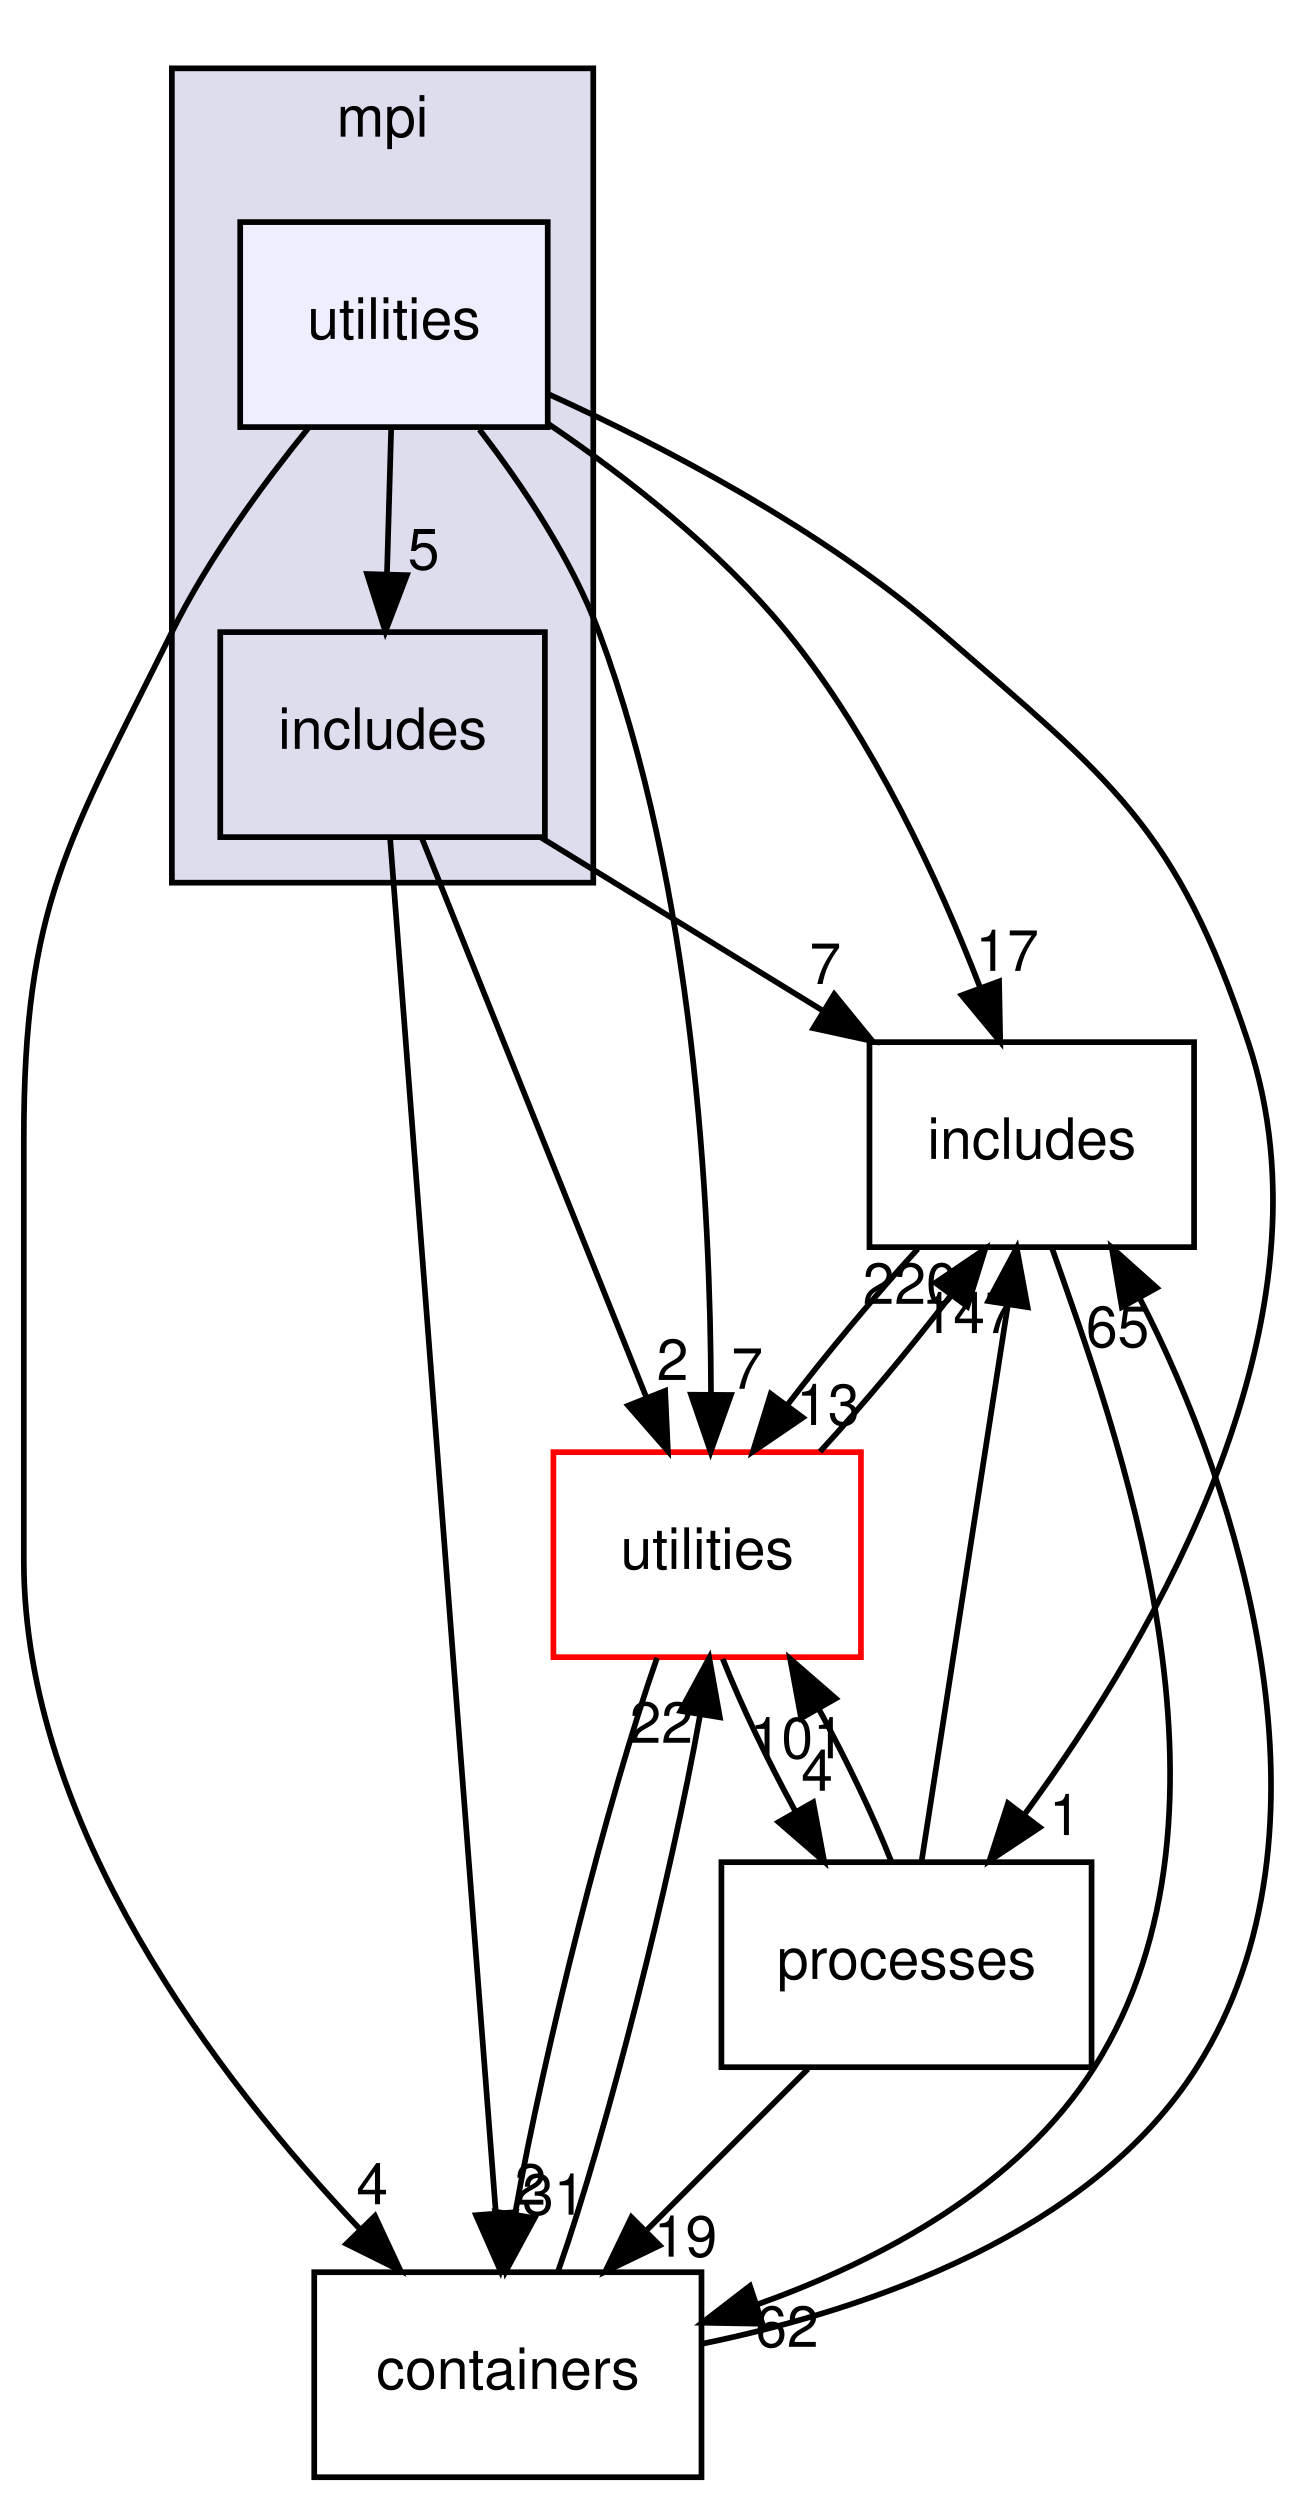
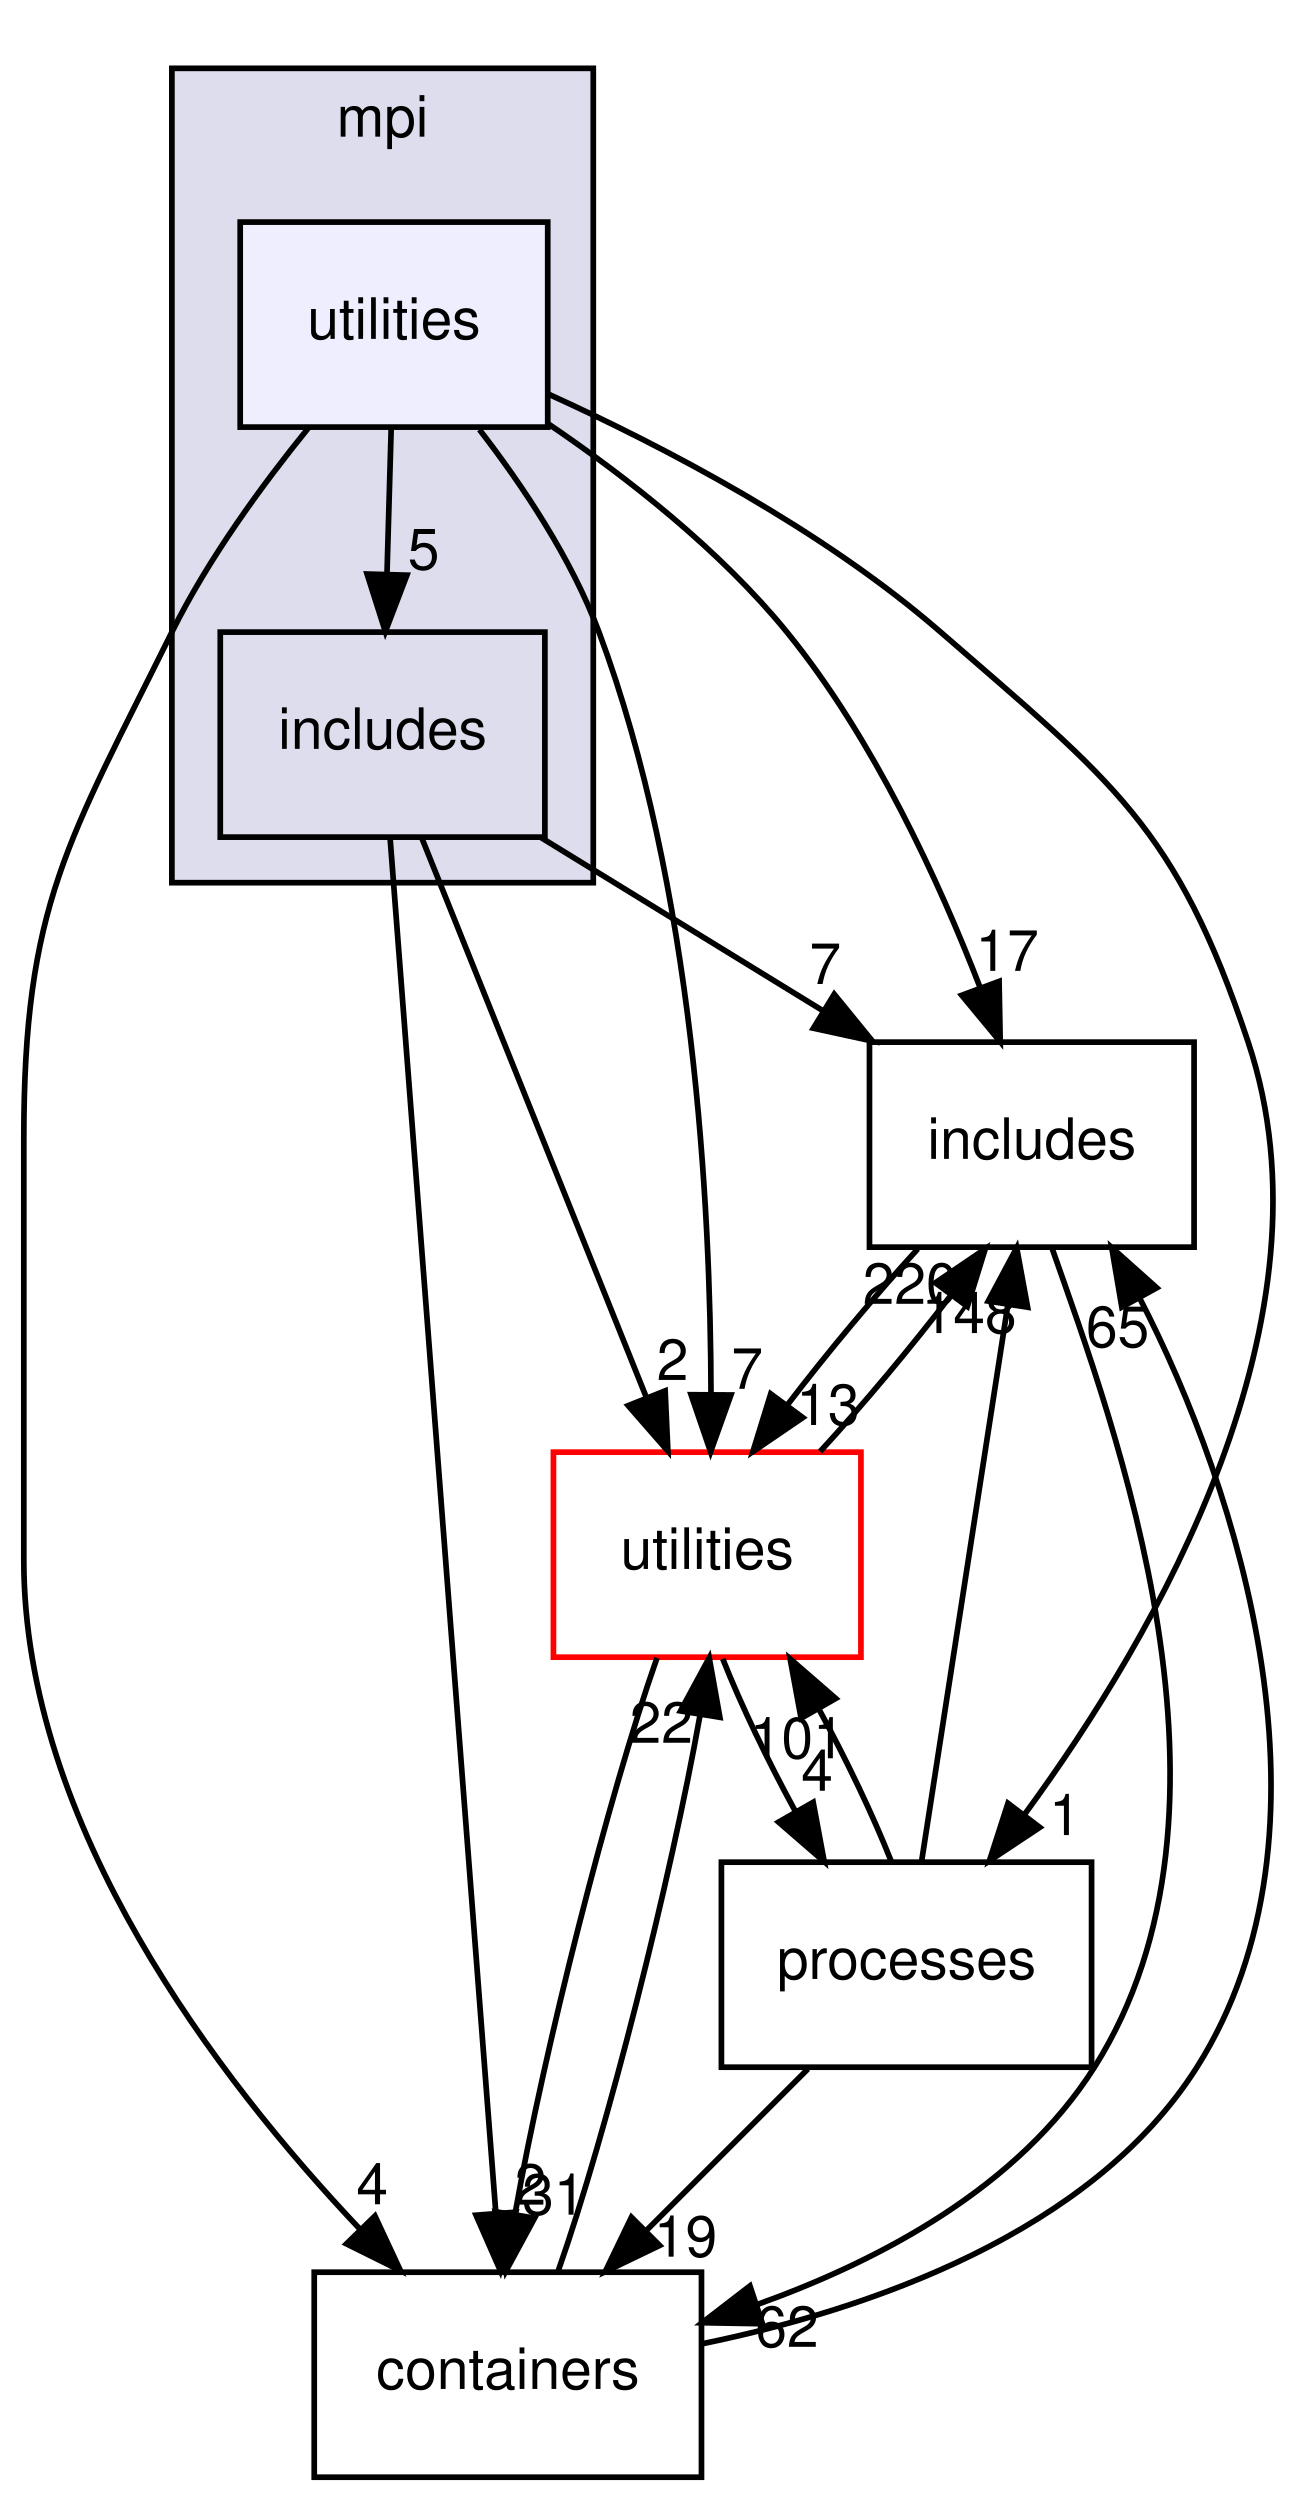
<svg xmlns="http://www.w3.org/2000/svg" xmlns:xlink="http://www.w3.org/1999/xlink" width="228pt" height="439pt" viewBox="0.00 0.00 227.64 439.00">
  <g id="graph0" class="graph" transform="scale(1 1) rotate(0) translate(4 435)">
    <g id="clust1" class="cluster">
      <g id="a_clust1">
        <a xlink:href="dir_bd392a5b05f0091b7bab150669bd102e.html" target="_top" xlink:title="mpi">
          <polygon fill="#ddddee" stroke="black" points="26,-280 26,-423 100,-423 100,-280 26,-280" />
          <text text-anchor="middle" x="63" y="-411" font-family="Helvetica,sans-Serif" font-size="10.00">mpi</text>
        </a>
      </g>
    </g>
    <g id="node1" class="node">
      <g id="a_node1">
        <a xlink:href="dir_ad00d68e8a4851d16a9b37bf741e86a0.html" target="_top" xlink:title="includes">
          <polygon fill="none" stroke="black" points="91.5,-324 34.5,-324 34.5,-288 91.5,-288 91.5,-324" />
          <text text-anchor="middle" x="63" y="-303.5" font-family="Helvetica,sans-Serif" font-size="10.00">includes</text>
        </a>
      </g>
    </g>
    <g id="node3" class="node">
      <g id="a_node3">
        <a xlink:href="dir_6da2b5da699b6e8099c18b866a052d71.html" target="_top" xlink:title="includes">
          <polygon fill="none" stroke="black" points="205.5,-252 148.5,-252 148.5,-216 205.5,-216 205.5,-252" />
          <text text-anchor="middle" x="177" y="-231.5" font-family="Helvetica,sans-Serif" font-size="10.00">includes</text>
        </a>
      </g>
    </g>
    <g id="edge11" class="edge">
      <path fill="none" stroke="black" d="M90.89,-287.88C105.79,-278.72 124.33,-267.34 140.38,-257.48" />
      <polygon fill="black" stroke="black" points="142.31,-260.41 149.01,-252.19 138.65,-254.44 142.31,-260.41" />
      <g id="a_edge11-headlabel">
        <a xlink:href="dir_000723_000714.html" target="_top" xlink:title="7">
          <text text-anchor="middle" x="140.74" y="-262.21" font-family="Helvetica,sans-Serif" font-size="10.00">7</text>
        </a>
      </g>
    </g>
    <g id="node4" class="node">
      <g id="a_node4">
        <a xlink:href="dir_70f98bb657cca0a872199855cac08757.html" target="_top" xlink:title="utilities">
          <polygon fill="none" stroke="red" points="147,-180 93,-180 93,-144 147,-144 147,-180" />
          <text text-anchor="middle" x="120" y="-159.5" font-family="Helvetica,sans-Serif" font-size="10.00">utilities</text>
        </a>
      </g>
    </g>
    <g id="edge12" class="edge">
      <path fill="none" stroke="black" d="M69.88,-287.87C79.68,-263.46 97.75,-218.43 109.31,-189.64" />
      <polygon fill="black" stroke="black" points="112.62,-190.77 113.1,-180.19 106.13,-188.17 112.62,-190.77" />
      <g id="a_edge12-headlabel">
        <a xlink:href="dir_000723_000715.html" target="_top" xlink:title="2">
          <text text-anchor="middle" x="113.92" y="-192.67" font-family="Helvetica,sans-Serif" font-size="10.00">2</text>
        </a>
      </g>
    </g>
    <g id="node5" class="node">
      <g id="a_node5">
        <a xlink:href="dir_80b24cd11685060440d77842b83d8f07.html" target="_top" xlink:title="containers">
          <polygon fill="none" stroke="black" points="119,-36 51,-36 51,0 119,0 119,-36" />
          <text text-anchor="middle" x="85" y="-15.5" font-family="Helvetica,sans-Serif" font-size="10.00">containers</text>
        </a>
      </g>
    </g>
    <g id="edge13" class="edge">
      <path fill="none" stroke="black" d="M64.31,-287.97C67.98,-240.29 78.37,-105.18 82.87,-46.63" />
      <polygon fill="black" stroke="black" points="86.39,-46.55 83.67,-36.31 79.41,-46.01 86.39,-46.55" />
      <g id="a_edge13-headlabel">
        <a xlink:href="dir_000723_000707.html" target="_top" xlink:title="2">
          <text text-anchor="middle" x="88.95" y="-47.85" font-family="Helvetica,sans-Serif" font-size="10.00">2</text>
        </a>
      </g>
    </g>
    <g id="node2" class="node">
      <g id="a_node2">
        <a xlink:href="dir_d0d64bac6ead8ce15755474805de133d.html" target="_top" xlink:title="utilities">
          <polygon fill="#eeeeff" stroke="black" points="92,-396 38,-396 38,-360 92,-360 92,-396" />
          <text text-anchor="middle" x="65" y="-375.5" font-family="Helvetica,sans-Serif" font-size="10.00">utilities</text>
        </a>
      </g>
    </g>
    <g id="edge6" class="edge">
      <path fill="none" stroke="black" d="M64.51,-359.7C64.29,-351.98 64.02,-342.71 63.77,-334.11" />
      <polygon fill="black" stroke="black" points="67.27,-334 63.49,-324.1 60.28,-334.2 67.27,-334" />
      <g id="a_edge6-headlabel">
        <a xlink:href="dir_000727_000723.html" target="_top" xlink:title="5">
          <text text-anchor="middle" x="70.21" y="-335.01" font-family="Helvetica,sans-Serif" font-size="10.00">5</text>
        </a>
      </g>
    </g>
    <g id="edge3" class="edge">
      <path fill="none" stroke="black" d="M92.03,-360.62C105.89,-351.21 122.28,-338.41 134,-324 149.24,-305.27 160.72,-280.24 167.96,-261.5" />
      <polygon fill="black" stroke="black" points="171.26,-262.67 171.46,-252.07 164.7,-260.23 171.26,-262.67" />
      <g id="a_edge3-headlabel">
        <a xlink:href="dir_000727_000714.html" target="_top" xlink:title="17">
          <text text-anchor="middle" x="172.68" y="-264.52" font-family="Helvetica,sans-Serif" font-size="10.00">17</text>
        </a>
      </g>
    </g>
    <g id="edge4" class="edge">
      <path fill="none" stroke="black" d="M80,-359.57C87.58,-349.76 96.18,-336.92 101,-324 117.7,-279.22 120.61,-223.01 120.67,-190.24" />
      <polygon fill="black" stroke="black" points="124.17,-190.04 120.6,-180.07 117.17,-190.09 124.17,-190.04" />
      <g id="a_edge4-headlabel">
        <a xlink:href="dir_000727_000715.html" target="_top" xlink:title="7">
          <text text-anchor="middle" x="127.03" y="-191.12" font-family="Helvetica,sans-Serif" font-size="10.00">7</text>
        </a>
      </g>
    </g>
    <g id="edge5" class="edge">
      <path fill="none" stroke="black" d="M49.98,-359.86C41.93,-349.94 32.38,-336.9 26,-324 7.73,-287.06 0,-276.21 0,-235 0,-235 0,-235 0,-161 0,-114.45 34.04,-69.95 59.04,-43.55" />
      <polygon fill="black" stroke="black" points="61.66,-45.87 66.14,-36.27 56.65,-40.98 61.66,-45.87" />
      <g id="a_edge5-headlabel">
        <a xlink:href="dir_000727_000707.html" target="_top" xlink:title="4">
          <text text-anchor="middle" x="61.18" y="-47.93" font-family="Helvetica,sans-Serif" font-size="10.00">4</text>
        </a>
      </g>
    </g>
    <g id="node6" class="node">
      <g id="a_node6">
        <a xlink:href="dir_c7c5f3eb57bf72689def995461ffc148.html" target="_top" xlink:title="processes">
          <polygon fill="none" stroke="black" points="187.5,-108 122.5,-108 122.5,-72 187.5,-72 187.5,-108" />
          <text text-anchor="middle" x="155" y="-87.5" font-family="Helvetica,sans-Serif" font-size="10.00">processes</text>
        </a>
      </g>
    </g>
    <g id="edge7" class="edge">
      <path fill="none" stroke="black" d="M92.17,-365.77C112.53,-356.51 140.32,-341.99 161,-324 191.18,-297.75 202.35,-289.95 215,-252 231.12,-203.63 198.97,-148.08 175.81,-116.5" />
      <polygon fill="black" stroke="black" points="178.4,-114.11 169.57,-108.25 172.82,-118.34 178.4,-114.11" />
      <g id="a_edge7-headlabel">
        <a xlink:href="dir_000727_000729.html" target="_top" xlink:title="1">
          <text text-anchor="middle" x="182.83" y="-112.76" font-family="Helvetica,sans-Serif" font-size="10.00">1</text>
        </a>
      </g>
    </g>
    <g id="edge17" class="edge">
      <path fill="none" stroke="black" d="M156.99,-215.7C149.45,-207.47 141.11,-197.48 134.18,-188.42" />
      <polygon fill="black" stroke="black" points="136.79,-186.07 128.03,-180.1 131.16,-190.23 136.79,-186.07" />
      <g id="a_edge17-headlabel">
        <a xlink:href="dir_000714_000715.html" target="_top" xlink:title="13">
          <text text-anchor="middle" x="141.21" y="-184.77" font-family="Helvetica,sans-Serif" font-size="10.00">13</text>
        </a>
      </g>
    </g>
    <g id="edge18" class="edge">
      <path fill="none" stroke="black" d="M180.52,-215.92C191.48,-184.7 216.78,-117.45 188,-72 174.68,-50.96 150.5,-38.11 128.84,-30.35" />
      <polygon fill="black" stroke="black" points="129.71,-26.95 119.12,-27.13 127.51,-33.59 129.71,-26.95" />
      <g id="a_edge18-headlabel">
        <a xlink:href="dir_000714_000707.html" target="_top" xlink:title="62">
          <text text-anchor="middle" x="134.01" y="-22.88" font-family="Helvetica,sans-Serif" font-size="10.00">62</text>
        </a>
      </g>
    </g>
    <g id="edge14" class="edge">
      <path fill="none" stroke="black" d="M139.82,-180.1C147.43,-188.38 155.87,-198.49 162.87,-207.64" />
      <polygon fill="black" stroke="black" points="160.07,-209.74 168.83,-215.7 165.69,-205.58 160.07,-209.74" />
      <g id="a_edge14-headlabel">
        <a xlink:href="dir_000715_000714.html" target="_top" xlink:title="220">
          <text text-anchor="middle" x="155.65" y="-206.04" font-family="Helvetica,sans-Serif" font-size="10.00">220</text>
        </a>
      </g>
    </g>
    <g id="edge15" class="edge">
      <path fill="none" stroke="black" d="M111.19,-143.87C102.67,-119.67 91.42,-75.21 86.29,-46.39" />
      <polygon fill="black" stroke="black" points="89.69,-45.5 84.65,-36.19 82.78,-46.62 89.69,-45.5" />
      <g id="a_edge15-headlabel">
        <a xlink:href="dir_000715_000707.html" target="_top" xlink:title="31">
          <text text-anchor="middle" x="93.07" y="-46.1" font-family="Helvetica,sans-Serif" font-size="10.00">31</text>
        </a>
      </g>
    </g>
    <g id="edge16" class="edge">
      <path fill="none" stroke="black" d="M122.74,-143.7C125.93,-135.64 130.6,-125.89 135.46,-116.98" />
      <polygon fill="black" stroke="black" points="138.61,-118.52 140.55,-108.1 132.54,-115.04 138.61,-118.52" />
      <g id="a_edge16-headlabel">
        <a xlink:href="dir_000715_000729.html" target="_top" xlink:title="4">
          <text text-anchor="middle" x="139.29" y="-120.55" font-family="Helvetica,sans-Serif" font-size="10.00">4</text>
        </a>
      </g>
    </g>
    <g id="edge1" class="edge">
      <path fill="none" stroke="black" d="M119.2,-23.45C148.2,-29.4 187.53,-42.83 206,-72 232.3,-113.55 213.43,-173.31 195.91,-207.11" />
      <polygon fill="black" stroke="black" points="192.81,-205.48 191.04,-215.92 198.94,-208.86 192.81,-205.48" />
      <g id="a_edge1-headlabel">
        <a xlink:href="dir_000707_000714.html" target="_top" xlink:title="65">
          <text text-anchor="middle" x="192.07" y="-198.46" font-family="Helvetica,sans-Serif" font-size="10.00">65</text>
        </a>
      </g>
    </g>
    <g id="edge2" class="edge">
      <path fill="none" stroke="black" d="M93.83,-36.19C102.36,-60.42 113.6,-104.89 118.72,-133.68" />
      <polygon fill="black" stroke="black" points="115.32,-134.56 120.36,-143.87 122.23,-133.44 115.32,-134.56" />
      <g id="a_edge2-headlabel">
        <a xlink:href="dir_000707_000715.html" target="_top" xlink:title="22">
          <text text-anchor="middle" x="111.94" y="-128.96" font-family="Helvetica,sans-Serif" font-size="10.00">22</text>
        </a>
      </g>
    </g>
    <g id="edge8" class="edge">
      <path fill="none" stroke="black" d="M157.66,-108.19C161.42,-132.42 168.31,-176.89 172.77,-205.68" />
      <polygon fill="black" stroke="black" points="169.36,-206.53 174.35,-215.87 176.27,-205.45 169.36,-206.53" />
      <g id="a_edge8-headlabel">
-         <a xlink:href="dir_000729_000714.html" target="_top" xlink:title="147">
-           <text text-anchor="middle" x="166" y="-200.91" font-family="Helvetica,sans-Serif" font-size="10.00">147</text>
+         <a xlink:href="dir_000729_000714.html" target="_top" xlink:title="148">
+           <text text-anchor="middle" x="166" y="-200.91" font-family="Helvetica,sans-Serif" font-size="10.00">148</text>
        </a>
      </g>
    </g>
    <g id="edge9" class="edge">
      <path fill="none" stroke="black" d="M152.34,-108.1C149.17,-116.13 144.52,-125.87 139.66,-134.8" />
      <polygon fill="black" stroke="black" points="136.49,-133.28 134.57,-143.7 142.57,-136.75 136.49,-133.28" />
      <g id="a_edge9-headlabel">
        <a xlink:href="dir_000729_000715.html" target="_top" xlink:title="101">
          <text text-anchor="middle" x="135.82" y="-126.25" font-family="Helvetica,sans-Serif" font-size="10.00">101</text>
        </a>
      </g>
    </g>
    <g id="edge10" class="edge">
      <path fill="none" stroke="black" d="M137.7,-71.7C129.14,-63.14 118.66,-52.66 109.3,-43.3" />
      <polygon fill="black" stroke="black" points="111.65,-40.7 102.1,-36.1 106.7,-45.65 111.65,-40.7" />
      <g id="a_edge10-headlabel">
        <a xlink:href="dir_000729_000707.html" target="_top" xlink:title="19">
          <text text-anchor="middle" x="116.2" y="-38.73" font-family="Helvetica,sans-Serif" font-size="10.00">19</text>
        </a>
      </g>
    </g>
  </g>
</svg>
